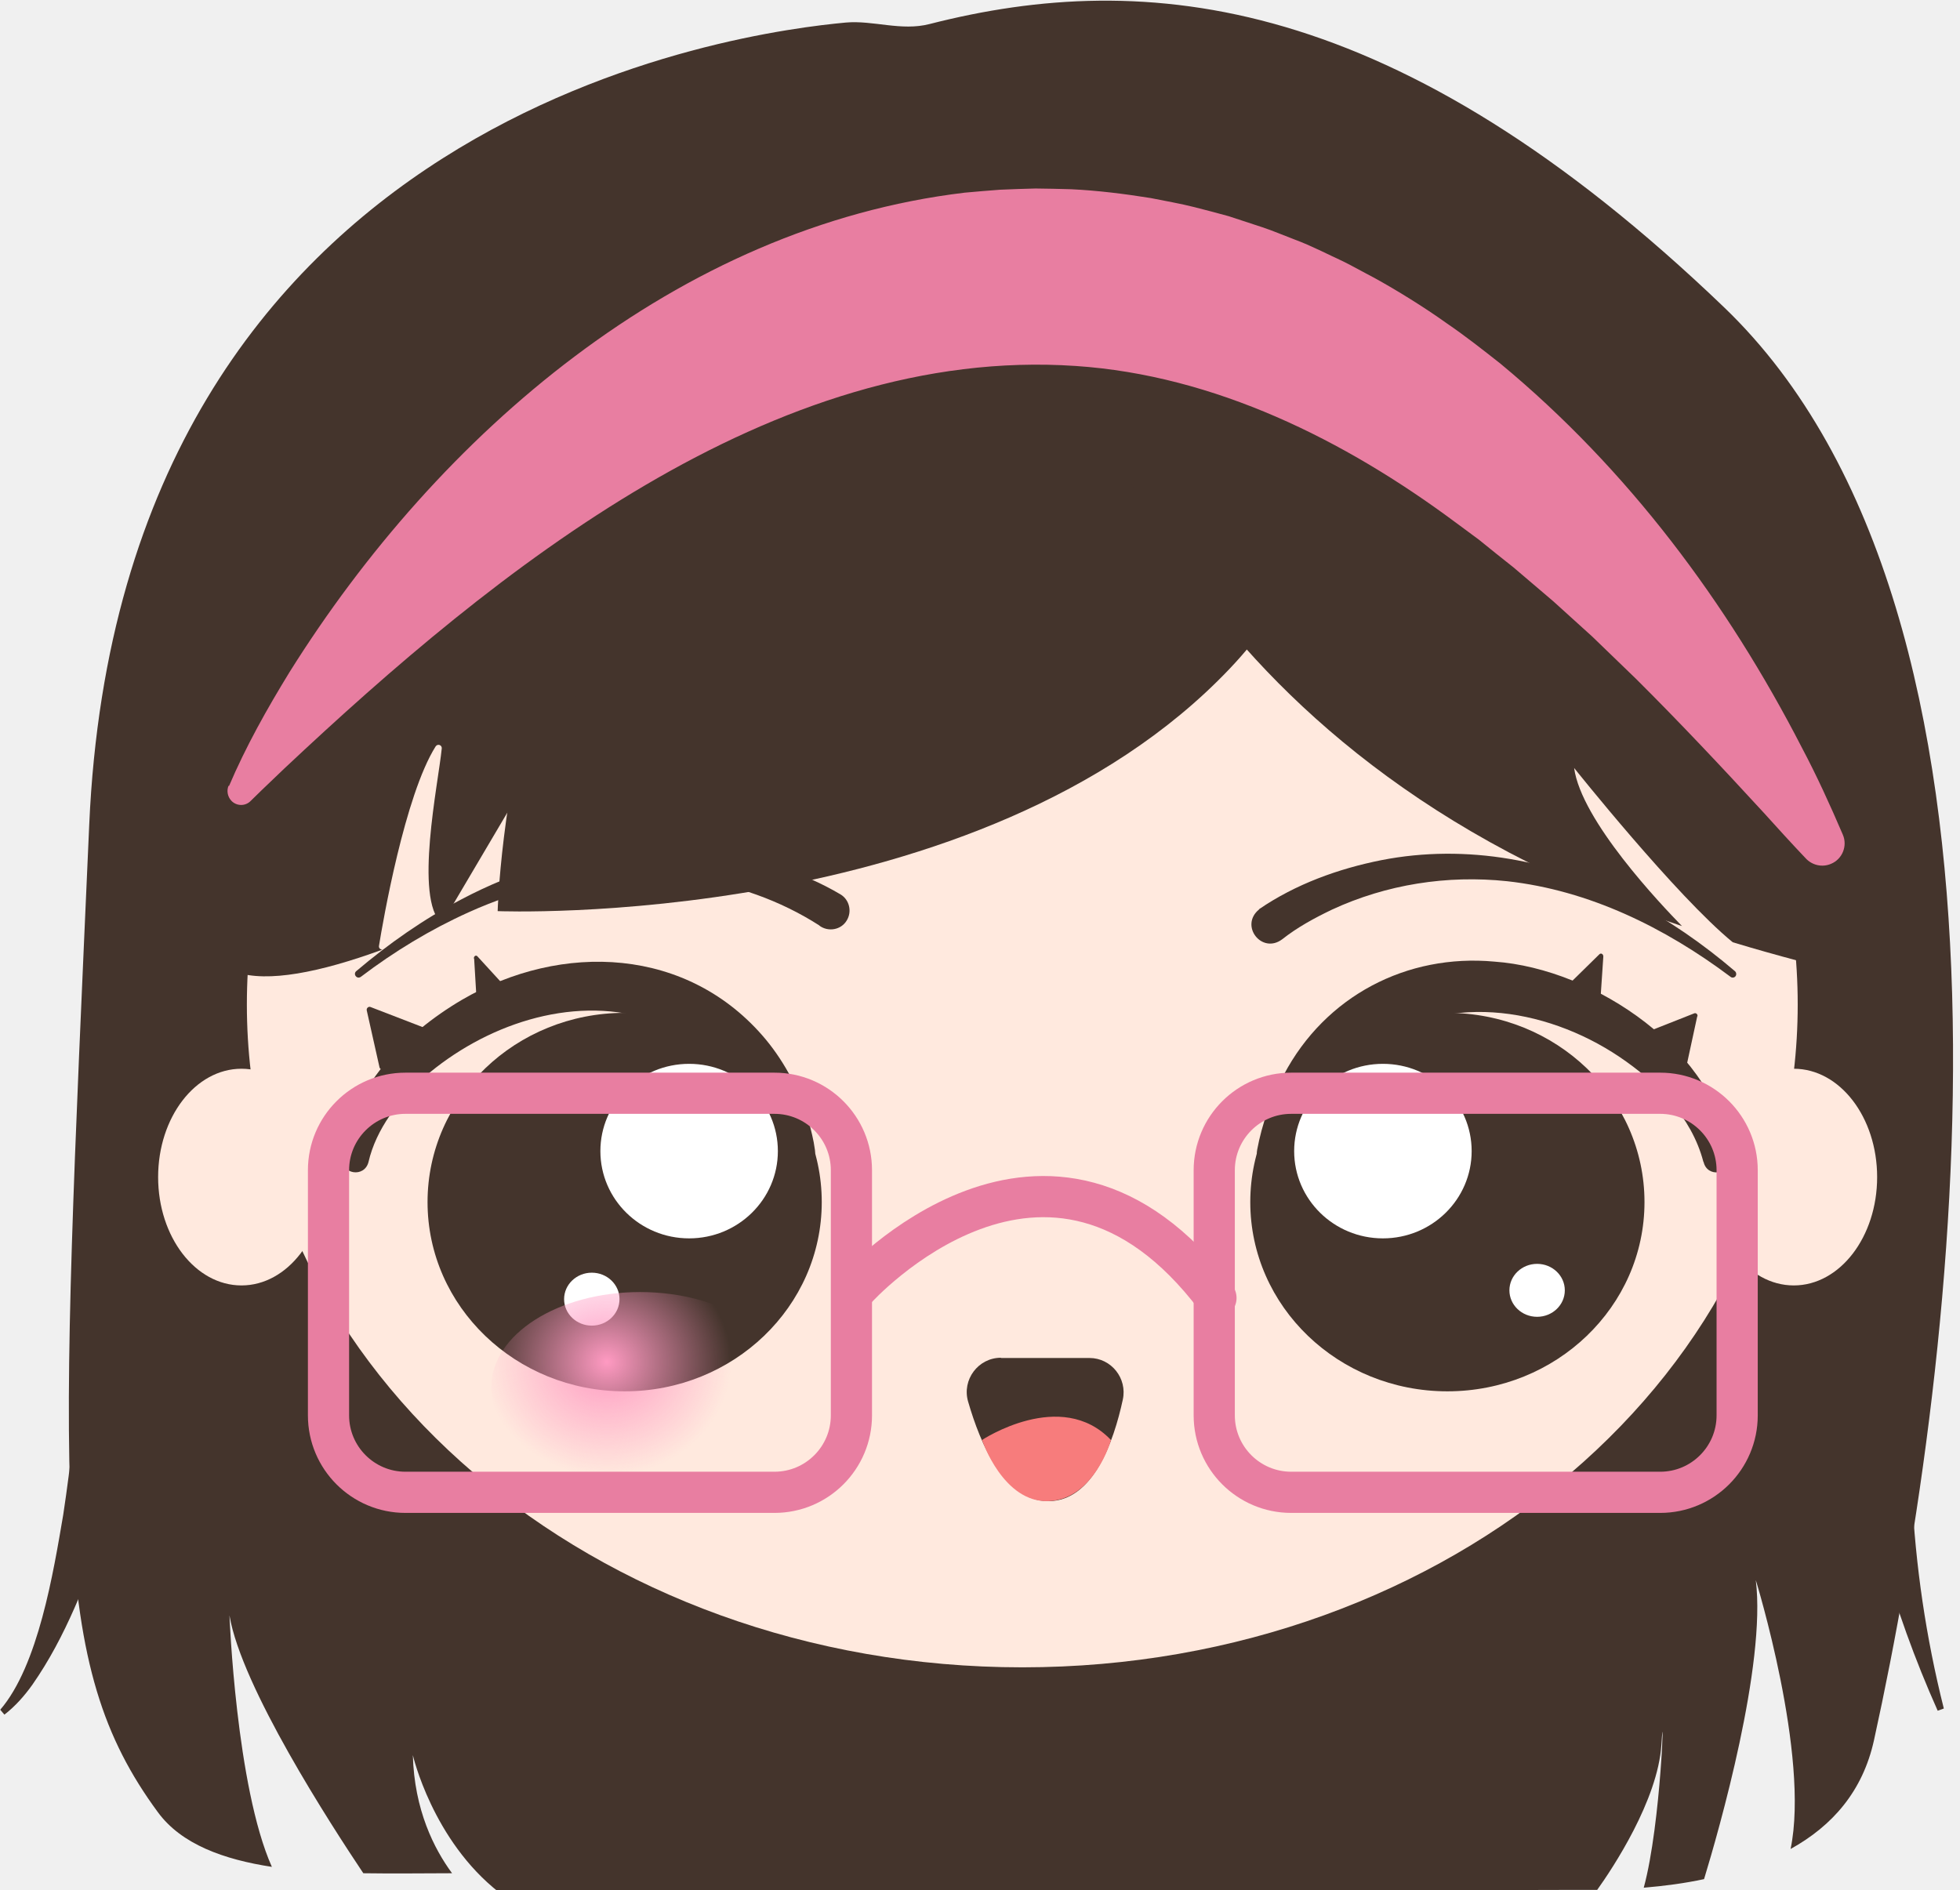
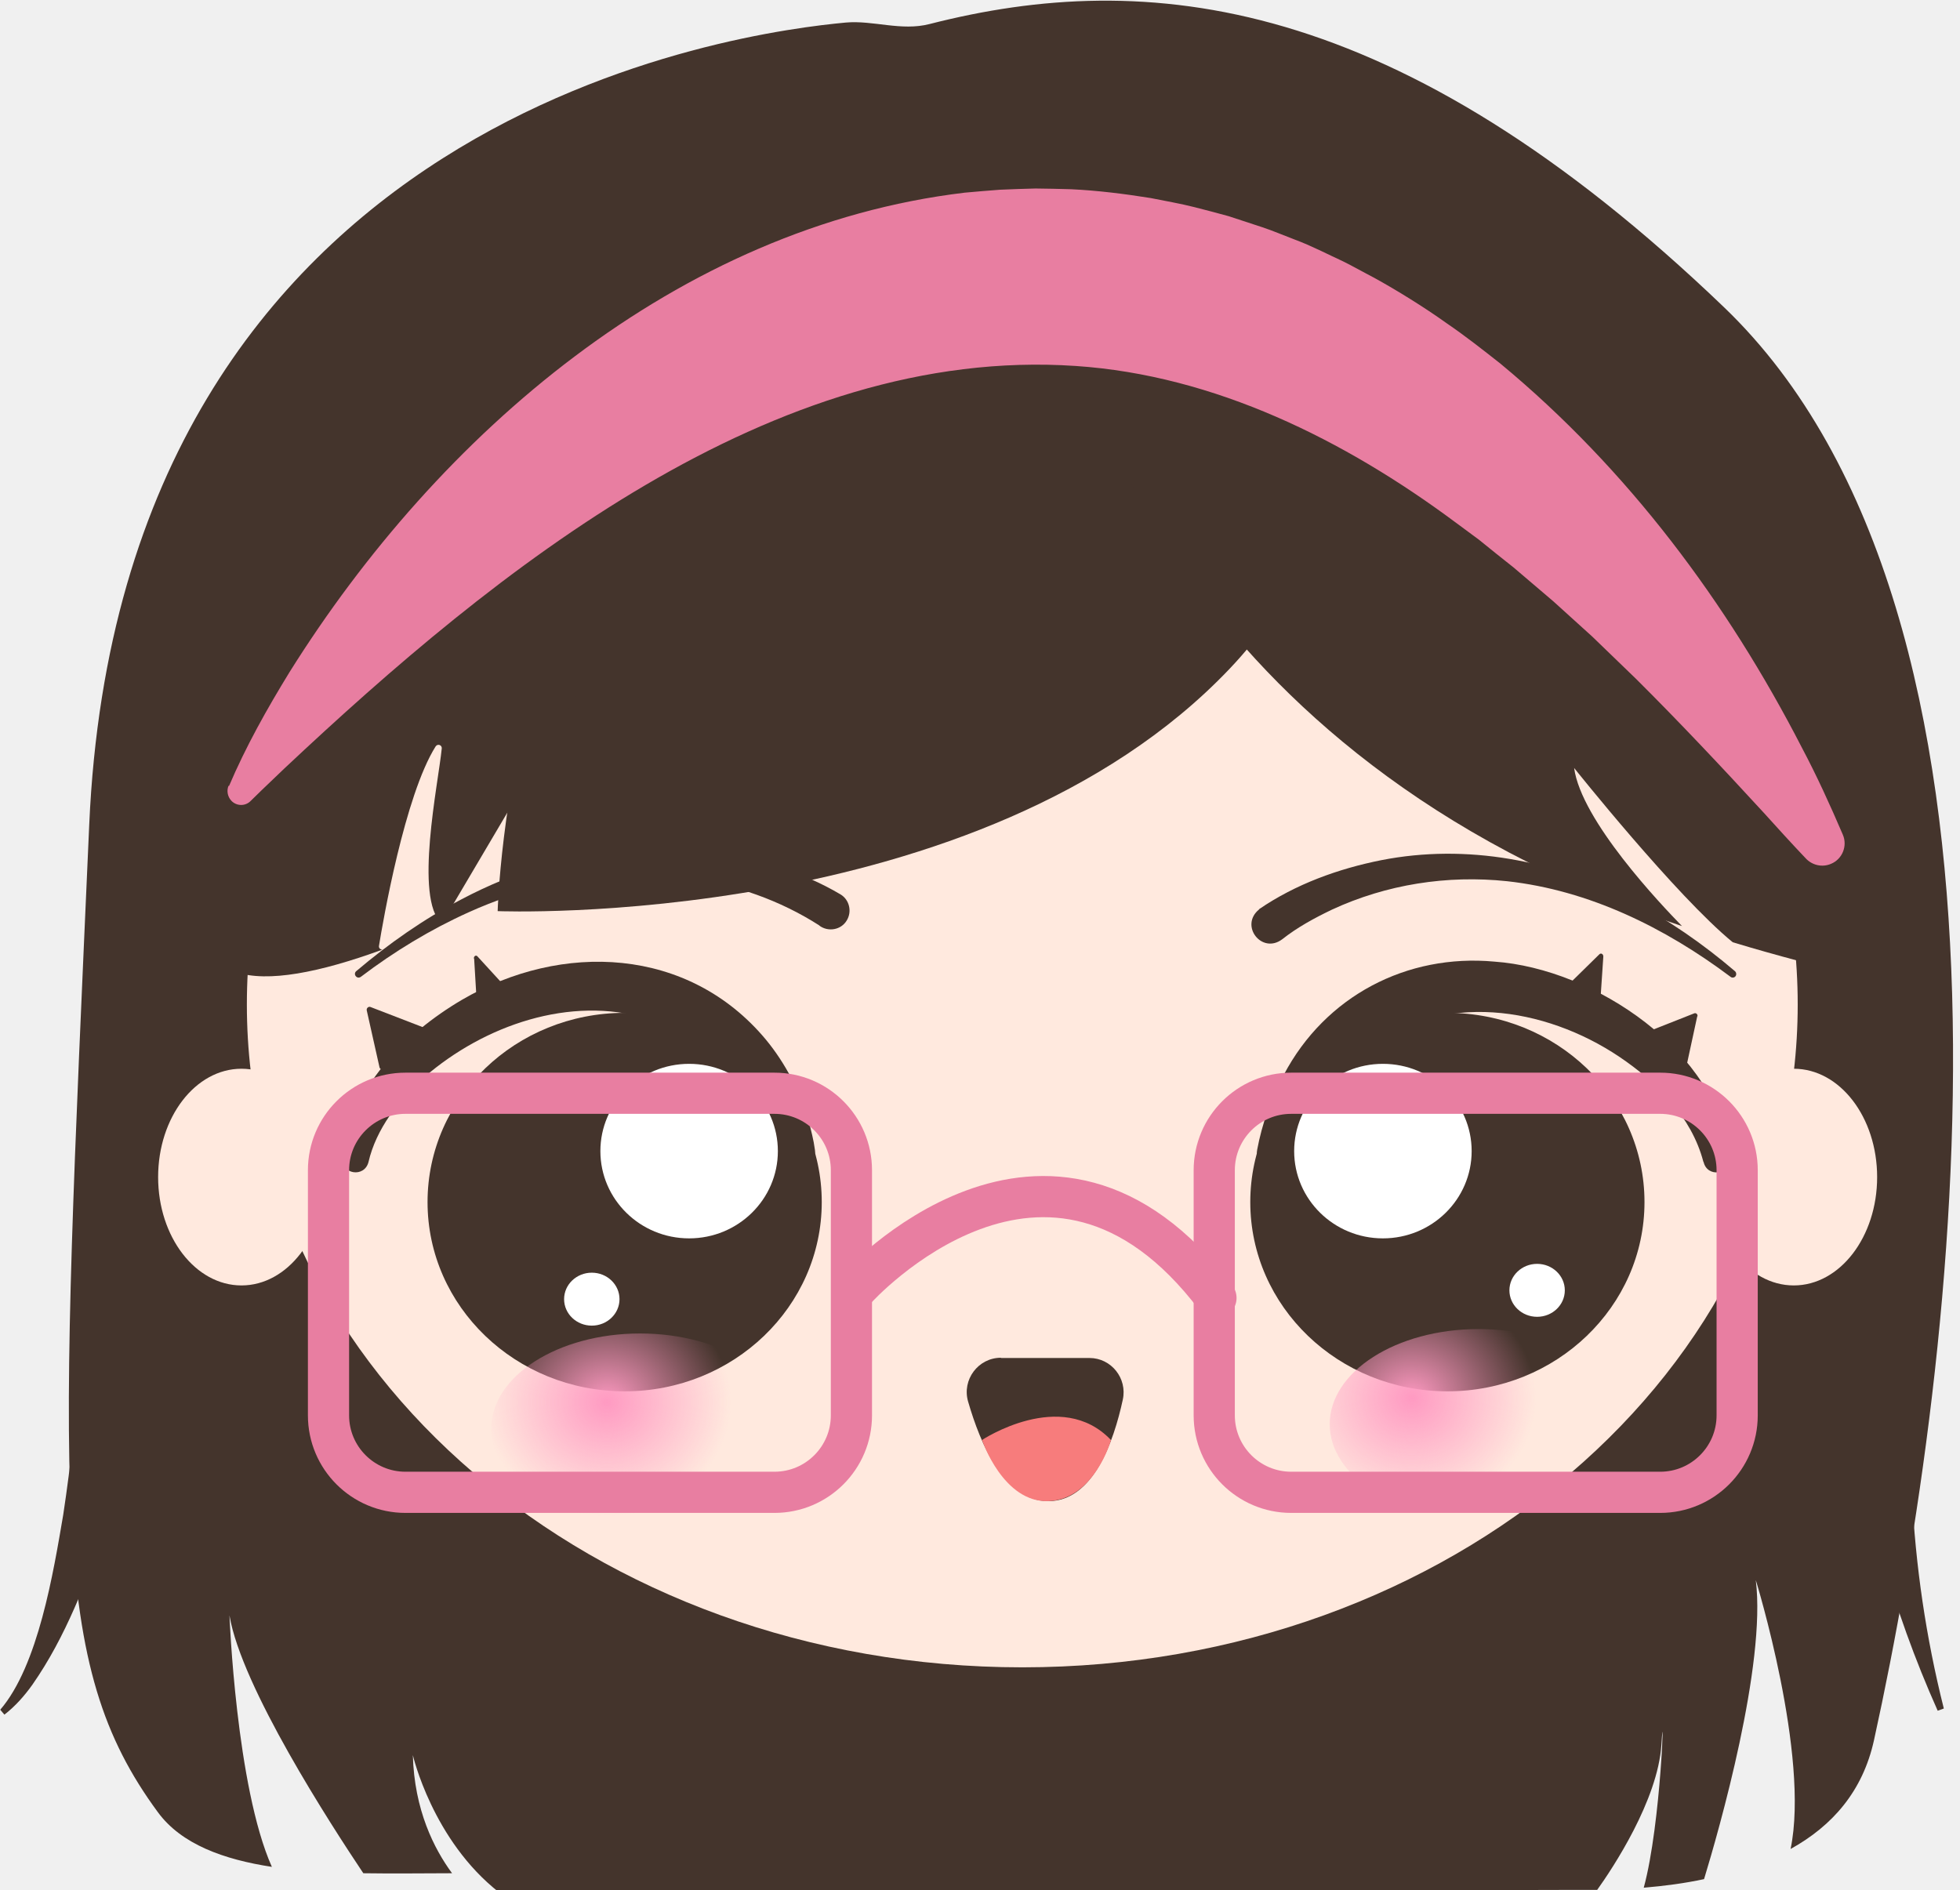
- <svg xmlns="http://www.w3.org/2000/svg" id="Layer_1" version="1.1" viewBox="0 0 799.5 770.9">
+ <svg xmlns="http://www.w3.org/2000/svg" xmlns:xlink="http://www.w3.org/1999/xlink" id="Layer_1" version="1.1" viewBox="0 0 799.5 770.9">
  <defs>
    <style>
      .st0 {
        fill: #44342c;
      }

      .st1 {
        fill: #ffe9de;
      }

      .st2 {
        fill: url(#radial-gradient);
      }

      .st3 {
        stroke-width: 16.8px;
      }

      .st3, .st4 {
        stroke: #e87ea1;
      }

      .st3, .st4, .st5 {
        fill: none;
        stroke-linecap: round;
      }

      .st3, .st5 {
        stroke-linejoin: round;
      }

      .st6 {
        fill: #fff;
      }

      .st4 {
        stroke-miterlimit: 10;
        stroke-width: 25px;
      }

      .st7 {
        fill: #e87ea1;
      }

+       .st8 {
+         fill: url(#radial-gradient1);
+       }
+ 
      .st5 {
        stroke: #44342c;
        stroke-width: 11.4px;
      }

-       .st5, .st8 {
+       .st5, .st9 {
        display: none;
      }

-       .st9 {
+       .st10 {
        fill: #f77c7c;
      }
    </style>
-     <radialGradient id="radial-gradient" cx="273.3" cy="570.1" fx="273.3" fy="570.1" r="42.2" gradientTransform="translate(-80.4 -71.5) scale(1.2 1.1)" gradientUnits="userSpaceOnUse">
+     <radialGradient id="radial-gradient" cx="273.3" cy="585.1" fx="273.3" fy="585.1" r="42.2" gradientTransform="translate(-80.4 -71.5) scale(1.2 1.1)" gradientUnits="userSpaceOnUse">
      <stop offset="0" stop-color="#ff9ac2" />
      <stop offset=".1" stop-color="#ff9ac2" stop-opacity=".9" />
      <stop offset=".4" stop-color="#ff9ac2" stop-opacity=".6" />
      <stop offset=".8" stop-color="#ff9ac2" stop-opacity=".2" />
      <stop offset="1" stop-color="#ff9ac2" stop-opacity="0" />
    </radialGradient>
+     <radialGradient id="radial-gradient1" cx="546.9" cy="583.5" fx="546.9" fy="583.5" r="42.2" xlink:href="#radial-gradient" />
  </defs>
  <g id="Layer_11" data-name="Layer_1">
    <g>
      <path class="st0" d="M703.3,125.4C569.6-2.9,467.6-12.8,379.2,9.8c-11.6,3-23-1.6-34.2-.6C305.2,12.9,49.3,44.1,36.4,336.4c-12.3,277.7-16.6,342.3,28,402.9,9.6,13.1,26.9,19.3,46.5,22.3-14.6-32.7-17.3-102.6-17.3-102.6,4.9,29.2,41.3,85.3,54.6,105.2,12.7.2,25.1,0,35.8,0h.4c-7.3-9.9-15.4-25.8-16-48.2,0,0,8,34.8,35.3,56.1l434.4-1.1h13.4c6.3-8.8,24.7-36.5,26.2-59.2,1.4-22.3,0,31.8-7.2,58.3,8.4-.7,16.7-1.8,24.6-3.5,6.1-20,25.4-87.5,21.1-122,0,0,22.1,71.6,14.2,109.7,17-9.4,29.4-23.5,34-44.3,35-159.2,70.4-458.3-61.1-584.6h0Z" />
      <g id="Orejas">
        <ellipse class="st1" cx="731.7" cy="480.2" rx="34" ry="44.2" />
        <ellipse class="st1" cx="98.5" cy="480.2" rx="34" ry="44.2" />
      </g>
      <ellipse class="st1" cx="417" cy="409.8" rx="316.3" ry="270.4" />
      <g>
        <g>
          <ellipse class="st0" cx="254.8" cy="490.4" rx="80.4" ry="77.2" />
          <path class="st0" d="M139.7,472.2c3.1-28.1,25.4-50.6,48.7-64.3,40.8-23.8,92.4-21.7,124,16.2,8,9.7,13.8,21,17.4,33,1,3.8,2.1,8,2.6,11.9.5,3-1.5,5.8-4.5,6.3-2.3.4-4.5-.7-5.6-2.6-5.4-8.3-10.4-16.7-16.3-24.4-10.9-14.8-24.4-27.5-42.1-32.8-31.3-9.4-66.3,2.7-90.8,23.9-10.4,9.2-19.7,21.2-22.8,34.7-1.7,6.5-11.2,5-10.7-1.8h.1Z" />
          <path class="st0" d="M149.6,412.2l5.2,23.2c.2.8,1,1.1,1.7.7l20.2-13.4c.8-.5.7-1.7-.2-2.1l-25.4-9.8c-.8-.3-1.7.5-1.5,1.4h0Z" />
          <path class="st0" d="M193.4,391l1.3,21.8c0,.8.6,1.3,1.1,1l12.8-6.3c.6-.3.8-1.4.2-2l-14.1-15.4c-.6-.6-1.5,0-1.4,1h0Z" />
          <ellipse class="st6" cx="281.1" cy="469.6" rx="36.2" ry="35.6" />
          <ellipse class="st6" cx="241.4" cy="530" rx="11.3" ry="10.8" />
        </g>
        <g>
          <ellipse class="st0" cx="590.4" cy="490.4" rx="80.4" ry="77.2" />
          <path class="st0" d="M694.8,473.9c-4.8-18.3-19-32.5-34.3-42.8-30.4-20.4-72.7-26.9-102.4-2.8-7.1,5.5-13.5,12.2-19.2,19.8-5.8,7.5-10.8,16-15.9,24.7-1.5,2.7-4.9,3.7-7.6,2.1-2-1.2-3-3.6-2.6-5.8,2-10.7,5.7-21.1,10.9-30.7,16.9-32,50.1-49.4,85.9-46.1,40.9,2.9,91.5,36.7,96,80.1.4,6.8-9.2,8.2-10.7,1.6h-.1Z" />
          <path class="st0" d="M692.3,414.7l-4.5,20.8c-.2.7-.9,1-1.5.6l-17.7-12c-.7-.5-.6-1.6.2-1.9l22.3-8.8c.7-.3,1.5.4,1.3,1.2h0Z" />
          <path class="st0" d="M654,390.4l-1.5,22.3c0,.8-.7,1.3-1.3,1l-14.6-6.5c-.7-.3-.9-1.5-.3-2.1l16.1-15.8c.7-.7,1.7,0,1.6,1h0Z" />
          <ellipse class="st6" cx="564.1" cy="469.6" rx="36.2" ry="35.6" />
          <ellipse class="st6" cx="627" cy="526.4" rx="11.3" ry="10.8" />
        </g>
      </g>
-       <g class="st8">
+       <g class="st9">
        <path class="st7" d="M385.7,507c-8.9,29.5-16.9,59.4-24.7,89.2-1.1,4.3-3,8.5-5.5,12.1-6.8,9.4-18,15-29.3,15.6-4.9,0-29.3-.5-34.7-.6-38.5-.8-77.5-1.3-116.1-1.1h-5.1c-12.9.3-26-6.3-32.5-17.7-1-1.7-2-3.8-2.6-5.7-6.3-19-13.4-37.7-20.7-56.4-6.6-17.1-13.2-34.2-19.3-51.5-2.3-6.5,1.1-13.7,7.6-16,6.8-2.5,14.4,1.5,16.2,8.5,4.7,17.6,9,35.4,13.2,53.2,4.6,19.5,9.3,38.9,14.9,58.1.2.9.6,1.7.9,2.5,3.8,8.5,13.3,13.3,22.3,13.3h25.6c42.6,0,86.6-.8,129.2-1.9,9.1-.8,18-7.2,19.6-16.4,2.4-12.2,4.9-24.7,7.2-37,3.4-18,6.7-36,9.5-54,1.1-6.8,7.5-11.5,14.3-10.4,7.4,1.1,12.2,8.8,10,16h0v.2Z" />
        <path class="st4" d="M368.8,540.8s43.4-62.6,101.4-4.4" />
        <path class="st7" d="M476.4,501.5c5.2,30.4,11.2,60.7,17.5,90.9,1.8,9.8,11.2,16.6,20.9,17.4,39.2.9,90.1,1.9,129.3,1.9s16.2,0,20.5,0h3.4c6.9.2,13.9-1.8,19.1-6.4,3-2.5,5.3-5.8,6.5-9.5.2-.6.5-1.9.7-2.5,2.7-9.9,5.2-19.9,7.4-30,4-17.9,7.6-35.9,11.9-53.6.8-3.3,2.5-10,3.4-13.3.6-2.2,1.2-4.4,2.2-6.5s2.1-4.1,3.9-6c6.4-6.9,18.4-3.2,19.7,6.2.7,4.8-.5,9.3-2.1,13.7-1.2,3.3-3.6,9.7-4.8,12.9-10.4,27.3-22.6,53.9-32.1,81.5-2,5.7-5.7,10.9-10.5,14.6-7.1,5.8-16.4,8.3-25.4,7.9-6.1,0-17.7,0-23.9-.2-25.4,0-69.7.6-95.6,1.1-5.1,0-29.7.7-34.6.5-11-.6-21.8-6-28.3-15.1-2.4-3.4-4.2-7.2-5.2-11.2s-2-7.9-2.7-10.4c-6.8-26.6-13.8-53.1-21.5-79.4-1.6-5.5,1.5-11.3,7-12.9,5.9-1.8,12.1,2.1,13.1,8.2h0l.2.3Z" />
      </g>
      <path class="st0" d="M513.6,370.9c14.9-10.2,32.3-16.5,49.9-20,34.7-6.8,70.8,0,101.7,16.4,15.3,7.9,29.5,17.8,42.5,28.9.6.5.7,1.5.2,2.1s-1.4.7-2,.2c-26.8-20.1-57.7-35.3-91.1-39-24.5-2.6-49.3,1.3-71.5,11.6-7.1,3.4-14.1,7.2-20.3,12.1-8.3,6.2-17.5-5.6-9.4-12.2h0Z" />
      <path class="st0" d="M334.3,377.6c-32.2-20.7-73.2-25.4-110.2-16.7-11.2,2.7-22.4,6.5-33,11.3-15.5,7-30.2,15.9-43.9,26.3-.7.5-1.6.4-2.1-.3-.5-.6-.4-1.5.2-2,13.2-11.2,27.6-21.3,43.1-29.4,10.6-5.6,22-10.3,33.5-13.8,22.4-6.7,46-8.7,69.4-5.4,18,2.7,35.9,8,51.6,17.3,3.6,2.2,4.7,7,2.5,10.6-2.3,3.9-7.6,4.8-11.2,2.1h.1Z" />
      <path class="st0" d="M203,371.7s196.9,8,298.5-98.8c101.6-106.8-61.9-191.2-177.8-140.2s-120.7,239-120.7,239h0Z" />
      <path class="st0" d="M330.3,122.6c-190.1,10.5-232,254.1-234.9,272.5,0,.6.3,1.3.9,1.5,12.8,4.3,34,.2,59.7-9.2h0c-.9,0-1.6-.7-1.4-1.6,1.6-9.9,10.5-61.3,23.1-81.3.8-1.2,2.6-.6,2.5.8-1.4,14.3-11.4,61.3,0,71.5" />
      <path class="st0" d="M440.8,145.9s36.4,162.1,245.3,231.9c-8.6-8.8-41.1-43-44-64.5,0,0,41.6,52.2,64.7,71.1,8.9,2.7,17.8,5.2,26.8,7.6,0,0,153.4-351.1-292.7-246.1h0Z" />
      <path class="st7" d="M93.4,320.7c6.9-16.2,15.5-31.5,24.7-46.5,60.8-97.1,158.2-181.6,275.4-195.6,4.4-.4,10.2-.9,14.4-1.2,3.6-.2,10.9-.4,14.5-.5,3.6,0,10.9.2,14.5.3,10.8.5,21.9,1.9,32.5,3.6,5.5,1.1,12.3,2.3,17.8,3.7,4.7,1.2,9.3,2.4,14,3.7l13.7,4.5c4,1.3,9.4,3.6,13.4,5.1,6.5,2.4,13.2,5.9,19.5,8.8,3.7,1.8,8.8,4.7,12.5,6.6,9.5,5.2,20.9,12.3,29.7,18.6,7.5,5.1,15,11,22.1,16.6,51.9,43,92.4,97.3,122.9,156.6,6.1,11.5,11.6,23.6,16.7,35.5,2,4.6-.2,10-4.8,11.9-3.7,1.6-7.8.5-10.3-2.2-5.9-6.2-11.6-12.5-17.3-18.8-16.9-18.4-34.3-36.9-52-54.5l-17.8-17.2c-4.4-4-11.6-10.5-15.9-14.4-4.4-3.7-11.8-10.1-16.2-13.8-2.8-2.2-11.2-8.9-14.1-11.3l-9.6-7.1c-45.2-33.6-98.2-60-154.9-63.8-123.8-8.4-236.6,83.2-322.8,164.2l-4.6,4.4-4.6,4.4-4.5,4.4h0c-2.2,2.3-5.8,2.2-7.9,0-1.6-1.7-2-4.1-1.2-6.1h.3Z" />
      <path class="st0" d="M67.5,537.8c-6.6,28.7-14.5,56.9-24.1,84.7-8.1,22.4-16.5,45.2-30.2,64.8-3.2,4.5-7,8.8-11.4,12.2l-1.7-2c15.5-18,21.7-56.1,25.7-79.6,3.2-21.1,5.4-42.3,7-63.6.4-5.9,1-15.3,1.2-21.1l33.6,4.4h0v.2Z" />
      <path class="st0" d="M754.4,536.9c0-.5,0-2.3,0-2.8,0-.2,0-.3,0,0,0,0,0,.3.3.7,3.4,9.7,15.6,13.6,24,7.7,2.3-1.5,4.1-3.7,5.2-6.2.2-.6.5-1.2.4-1.4-1.1,2.6-1.6,6.4-2.1,9.4-3.1,21.3-3.3,43.2-2.3,64.9,1.4,29.3,5.7,58.8,13,87.8l-2.5.9c-18.5-41.4-31.1-86.2-36.4-131.6-1.2-12.8-2.9-26.1-.9-39.2.5-2.4,1.5-5.2,3.1-7.3,7.3-10.4,23-9,28.6,2.3,2.1,4.2,2.7,8.7,3.3,13.1l-33.8,1.9h0Z" />
      <path class="st5" d="M398.9,557.1s28.9,52.7,53.9-2.1" />
      <g>
        <path class="st0" d="M408.3,554h36.1c8.9,0,15.5,8.3,13.6,17-3.7,17.2-12.2,41.4-30.3,41.4s-27.8-23.4-32.8-40.6c-2.6-8.9,4.1-17.9,13.4-17.9h0Z" />
-         <path class="st9" d="M400.5,587.5s32.3-21.5,52.7,0c0,0-6.8,24.1-25.4,24.9-18.6.8-27.2-24.9-27.2-24.9h-.1Z" />
+         <path class="st10" d="M400.5,587.5s32.3-21.5,52.7,0c0,0-6.8,24.1-25.4,24.9-18.6.8-27.2-24.9-27.2-24.9h-.1Z" />
      </g>
-       <ellipse class="st2" cx="261.1" cy="565.9" rx="60.7" ry="38.8" />
+       <g>
+         <ellipse class="st2" cx="261.1" cy="582.8" rx="60.7" ry="38.8" />
+         <ellipse class="st8" cx="603.1" cy="581" rx="60.7" ry="38.8" />
+       </g>
      <g>
        <rect class="st3" x="134" y="446" width="213.3" height="162.8" rx="31.4" ry="31.4" />
        <rect class="st3" x="495.3" y="446" width="213.3" height="162.8" rx="31.4" ry="31.4" />
        <path class="st3" d="M349.2,525.8s78.2-87.1,146.8,3.7" />
      </g>
    </g>
  </g>
</svg>
